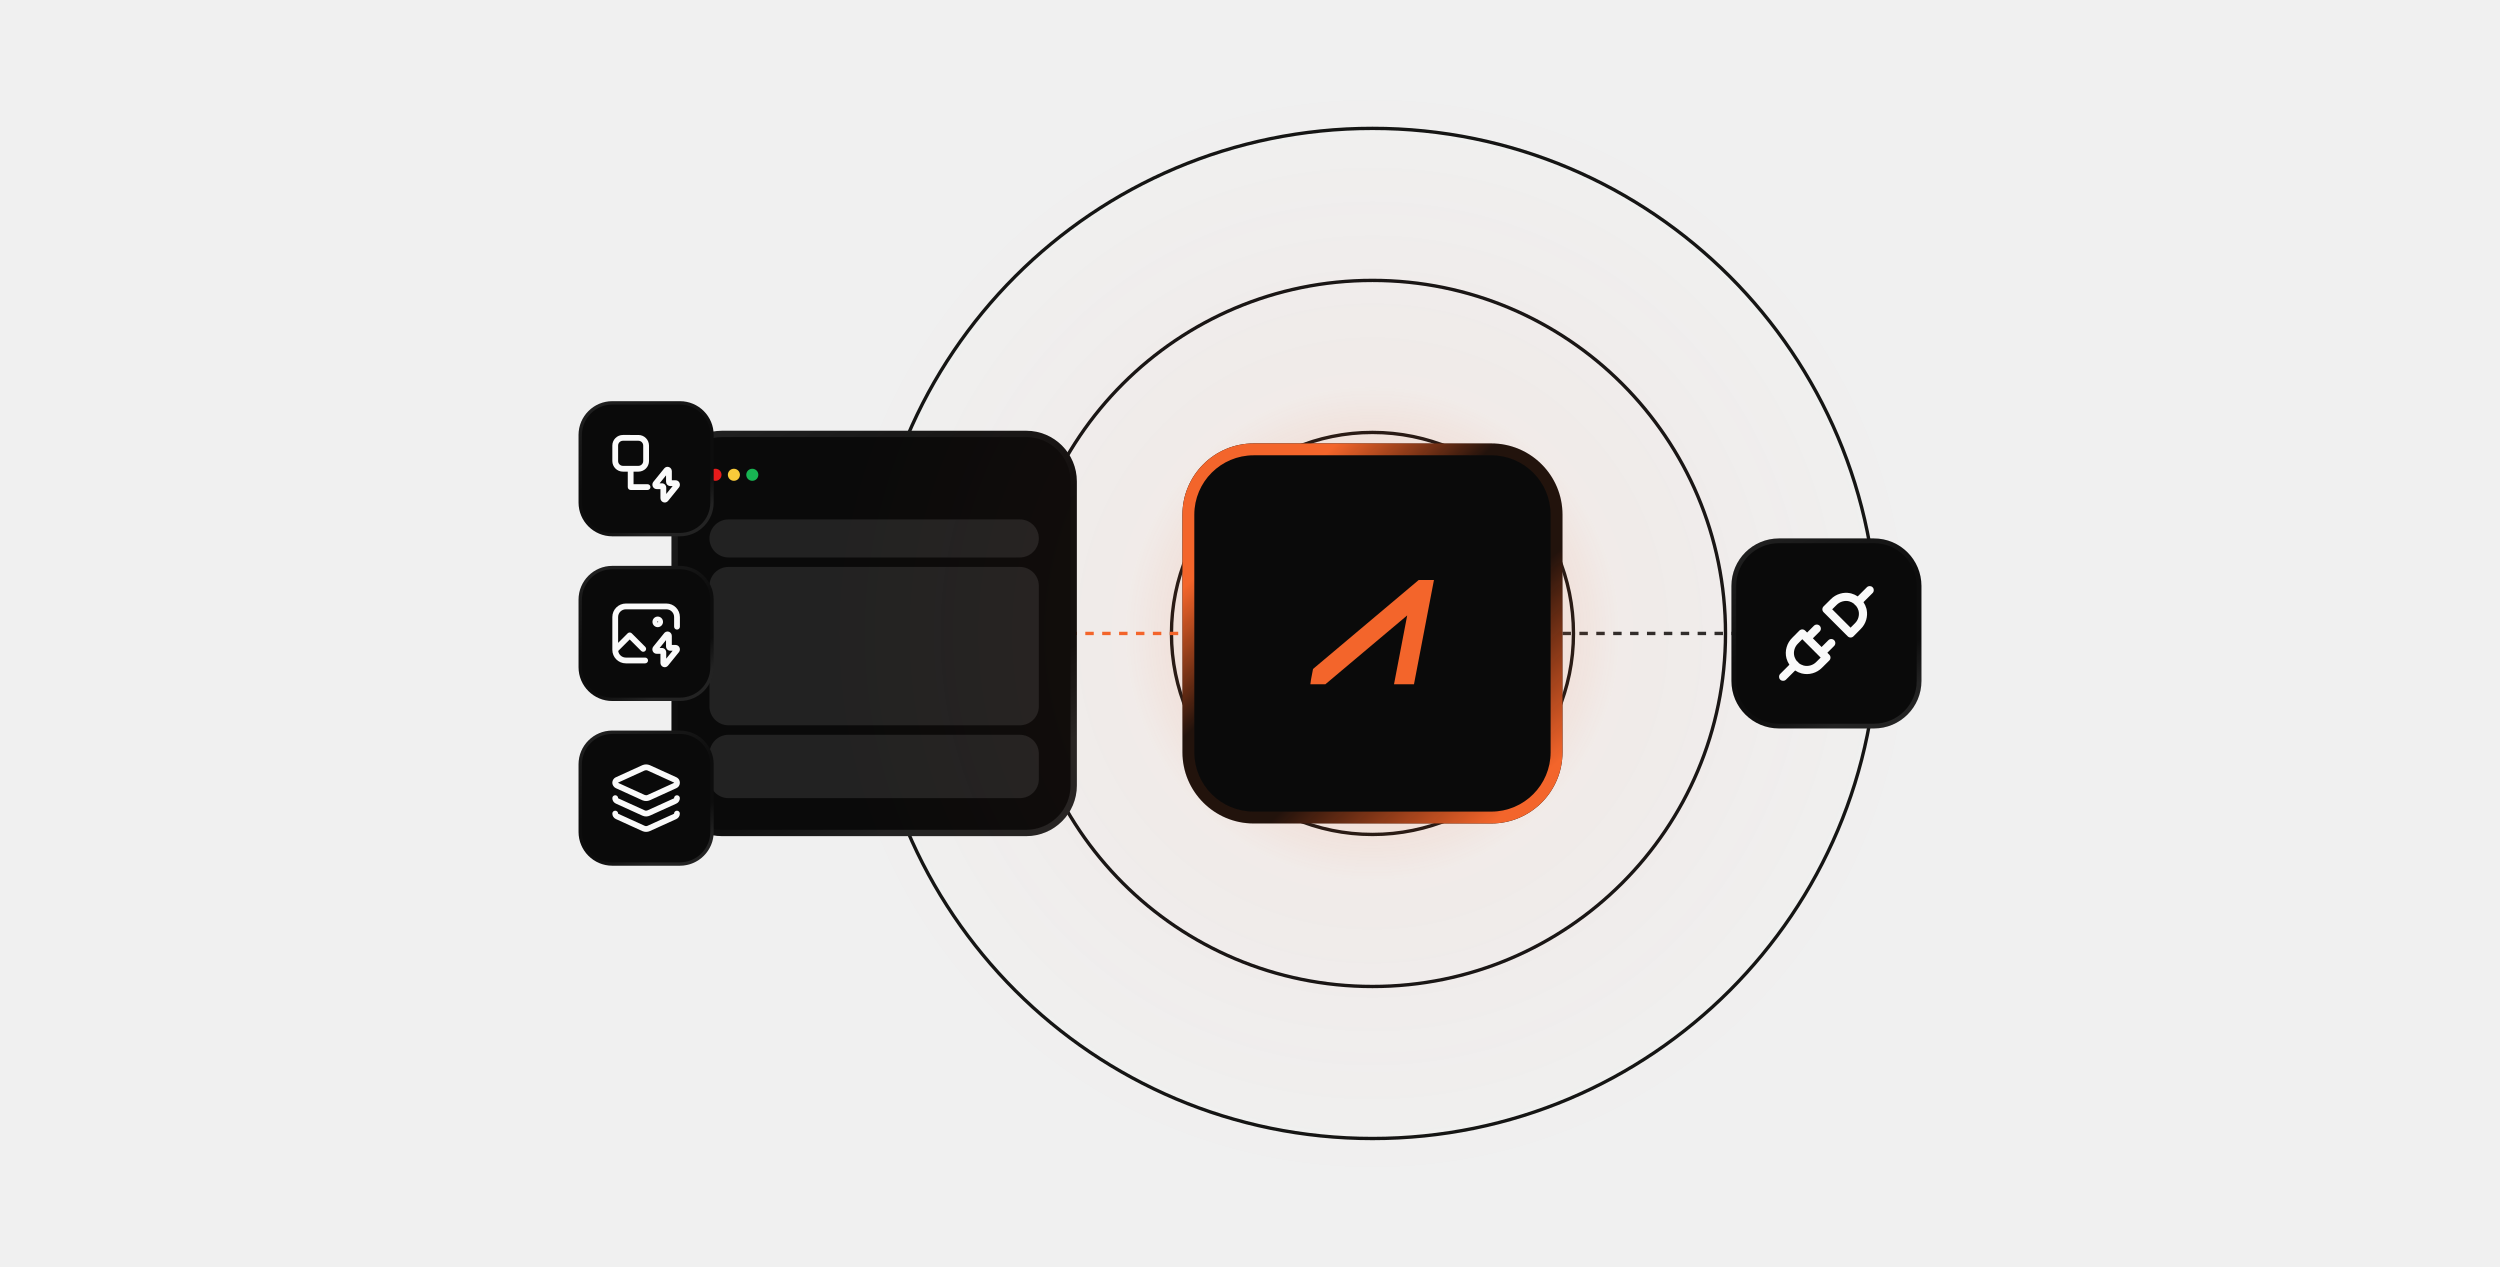
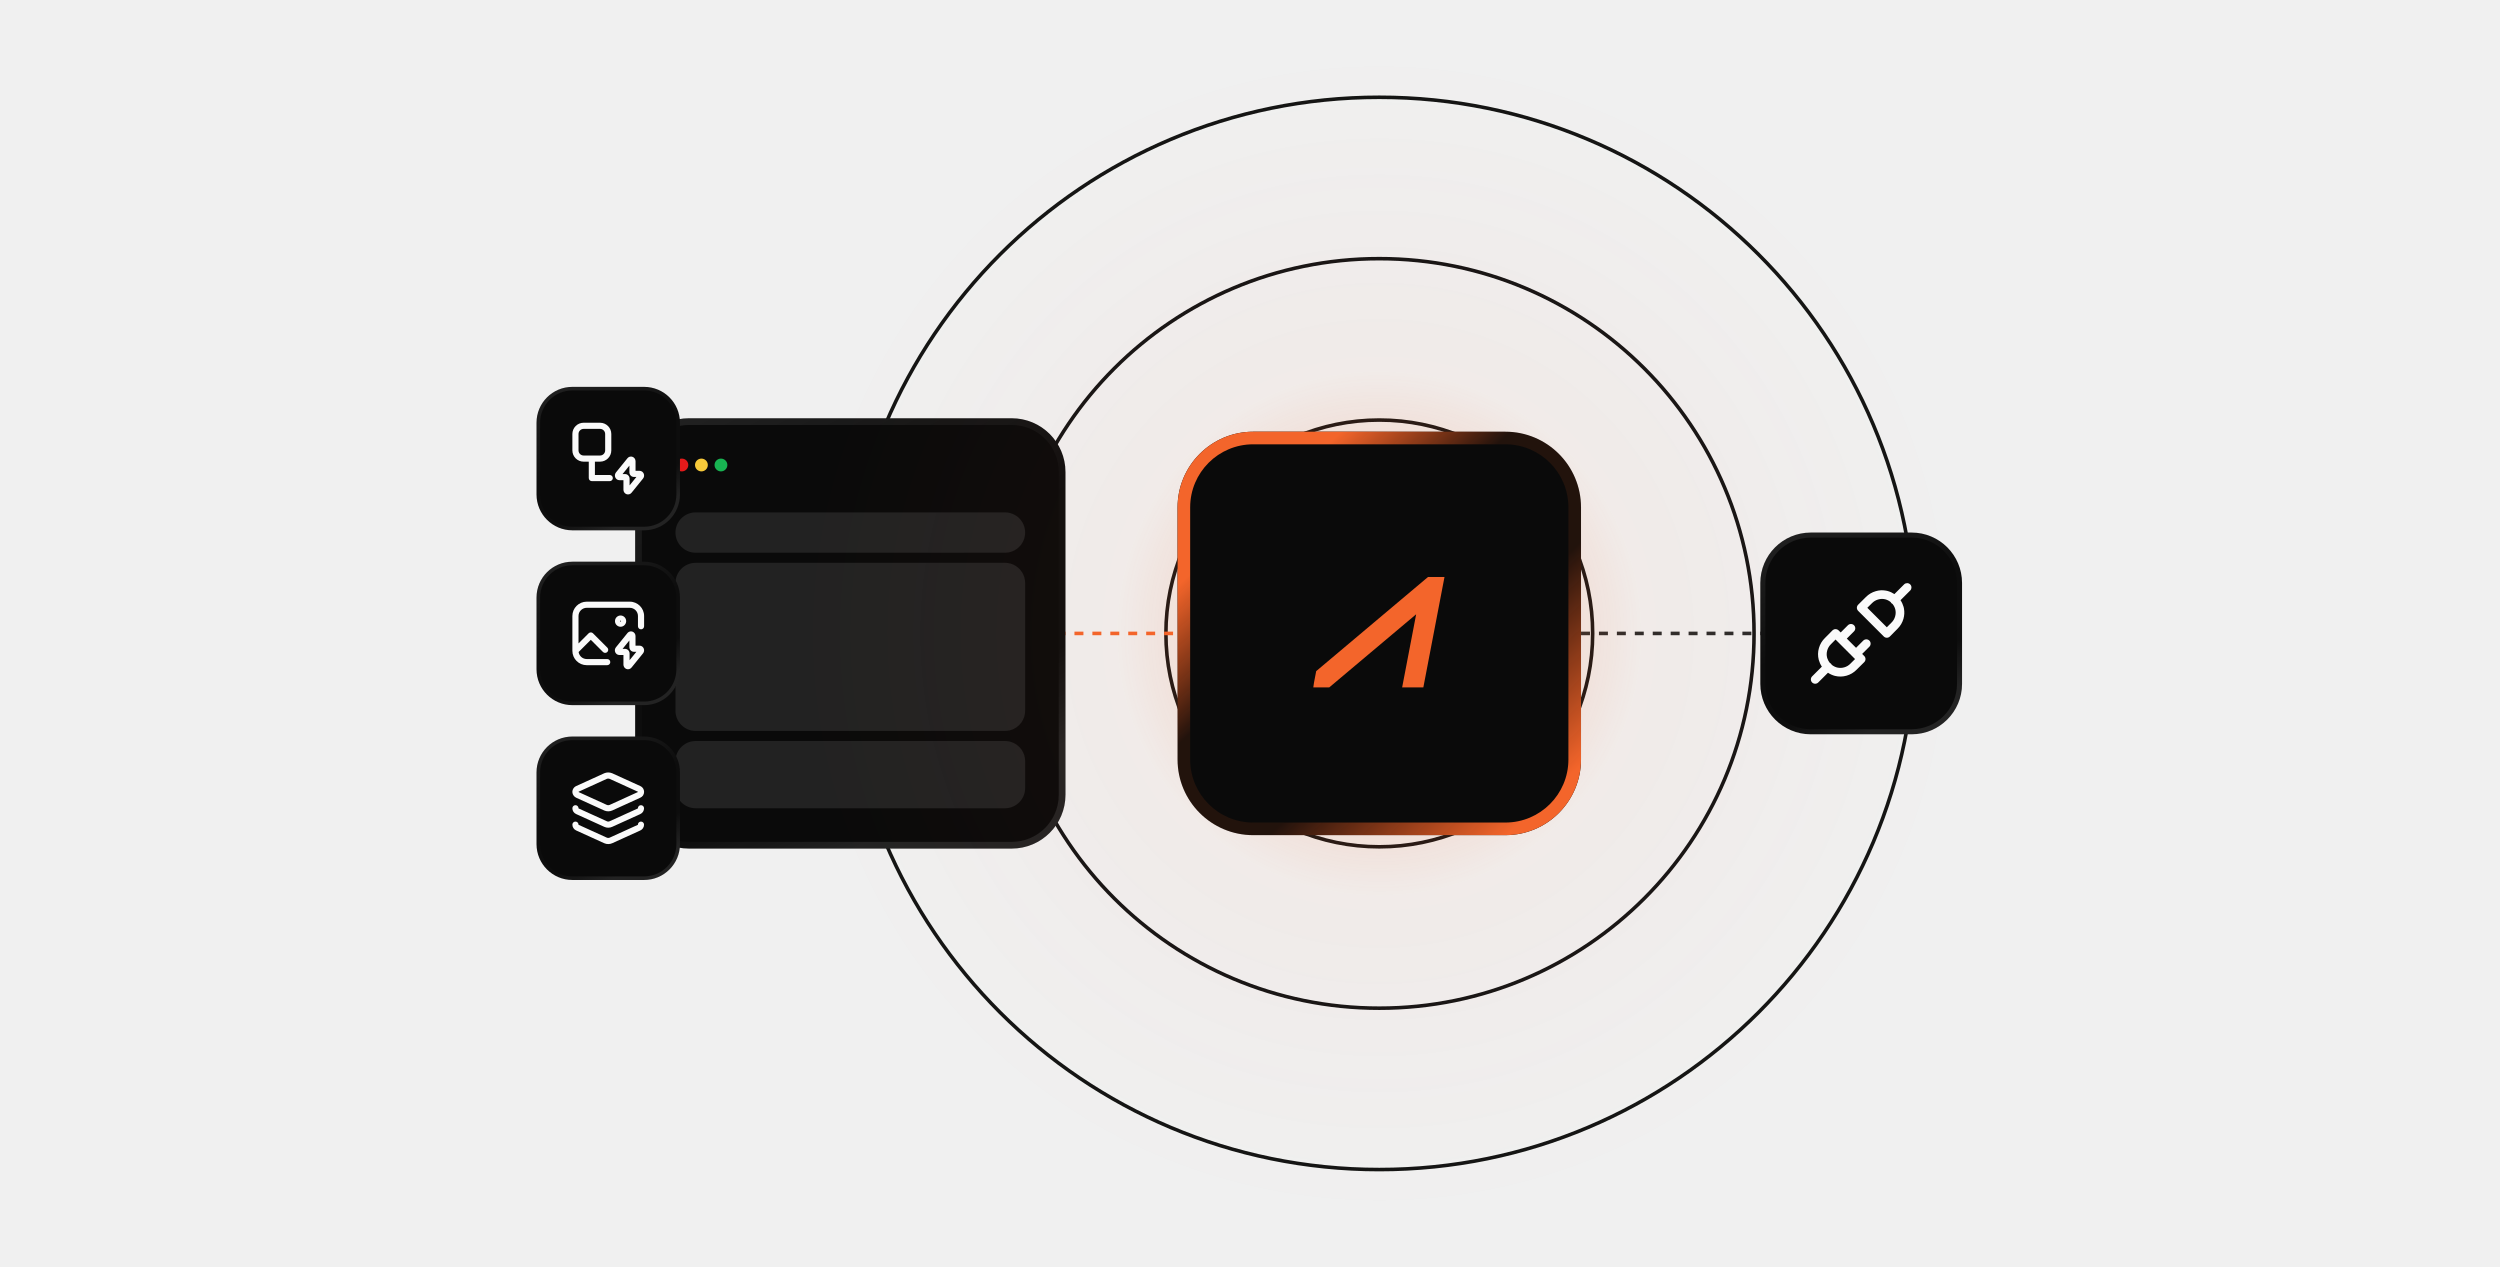
- <svg xmlns="http://www.w3.org/2000/svg" width="592" height="300" viewBox="-137 -20 592 300" fill="none">
+ <svg xmlns="http://www.w3.org/2000/svg" width="592" height="300" viewBox="-119.68 -11.3 557.68 282.61" fill="none">
  <g>
    <g>
      <circle cx="188" cy="130" r="119.6" stroke="#141414" stroke-width=".8" />
      <circle cx="188" cy="130" r="83.6" stroke="#141414" stroke-width=".8" />
      <circle cx="188" cy="130" r="47.6" stroke="#141414" stroke-width=".8" />
      <g filter="url(#filter0_d_1616_203)">
        <circle cx="188" cy="130" r="3" fill="#F3652B" />
      </g>
    </g>
    <g>
      <path d="M72 130h71" stroke="#F3652B" stroke-width=".8" stroke-dasharray="2 2" />
    </g>
    <g>
      <path d="M233 130h61" stroke="#2B2B2B" stroke-width=".8" stroke-dasharray="2 2" />
    </g>
    <g>
      <mask id="path-9-inside-1_1616_203" fill="white">
        <path d="M22 94c0-6.627 5.373-12 12-12h72c6.627 0 12 5.373 12 12v72c0 6.627-5.373 12-12 12H34c-6.627 0-12-5.373-12-12z" />
      </mask>
      <path d="M22 94c0-6.627 5.373-12 12-12h72c6.627 0 12 5.373 12 12v72c0 6.627-5.373 12-12 12H34c-6.627 0-12-5.373-12-12z" fill="#0A0A0A" />
      <path d="M34 82v1.5h72v-3H34zm84 12h-1.5v72h3V94zm-12 84v-1.5H34v3h72zm-84-12h1.5V94h-3v72zm12 12v-1.5c-5.799 0-10.5-4.701-10.5-10.5h-3c0 7.456 6.044 13.5 13.5 13.5zm84-12h-1.5c0 5.799-4.701 10.5-10.5 10.5v3c7.456 0 13.5-6.044 13.5-13.5zm-12-84v1.5c5.799 0 10.5 4.701 10.5 10.5h3c0-7.456-6.044-13.5-13.5-13.5zm-72 0v-1.5c-7.456 0-13.5 6.044-13.5 13.5h3c0-5.799 4.701-10.5 10.5-10.5z" fill="url(#paint0_linear_1616_203)" fill-opacity=".1" mask="url(#path-9-inside-1_1616_203)" />
      <g>
        <circle cx="32.429" cy="92.429" r="1.429" fill="#E51A1A" />
        <circle cx="36.786" cy="92.429" r="1.429" fill="#F8CA3A" />
        <circle cx="41.144" cy="92.429" r="1.429" fill="#18B452" />
      </g>
      <g>
        <path d="M31 158.5a4.5 4.5 0 0 1 4.5-4.5h69a4.5 4.5 0 0 1 4.5 4.5v6a4.5 4.5 0 0 1-4.5 4.5h-69a4.5 4.5 0 0 1-4.5-4.5z" fill="white" fill-opacity=".1" />
        <path d="M31 107.5a4.5 4.5 0 0 1 4.5-4.5h69a4.5 4.5 0 0 1 0 9h-69a4.5 4.5 0 0 1-4.5-4.5" fill="white" fill-opacity=".1" />
        <path d="M31 118.75a4.5 4.5 0 0 1 4.5-4.5h69a4.5 4.5 0 0 1 4.5 4.5v28.5a4.5 4.5 0 0 1-4.5 4.5h-69a4.5 4.5 0 0 1-4.5-4.5z" fill="white" fill-opacity=".1" />
      </g>
    </g>
    <g>
      <mask id="path-17-inside-2_1616_203" fill="white">
        <path d="M0 83a8 8 0 0 1 8-8h16a8 8 0 0 1 8 8v16a8 8 0 0 1-8 8H8a8 8 0 0 1-8-8z" />
      </mask>
      <path d="M0 83a8 8 0 0 1 8-8h16a8 8 0 0 1 8 8v16a8 8 0 0 1-8 8H8a8 8 0 0 1-8-8z" fill="#0A0A0A" />
      <path d="M8 75v.8h16v-1.6H8zm24 8h-.8v16h1.6V83zm-8 24v-.8H8v1.6h16zM0 99h.8V83H-.8v16zm8 8v-.8A7.2 7.2 0 0 1 .8 99H-.8a8.8 8.8 0 0 0 8.8 8.8zm24-8h-.8a7.2 7.2 0 0 1-7.2 7.2v1.6a8.8 8.8 0 0 0 8.8-8.8zm-8-24v.8a7.2 7.2 0 0 1 7.2 7.2h1.6a8.8 8.8 0 0 0-8.8-8.8zM8 75v-.8A8.8 8.8 0 0 0-.8 83H.8A7.2 7.2 0 0 1 8 75.8z" fill="url(#paint1_linear_1616_203)" fill-opacity=".1" mask="url(#path-17-inside-2_1616_203)" />
      <g>
        <path fill-rule="evenodd" clip-rule="evenodd" d="M20.289 90.92a.99.99 0 0 1 1.164-.3c.37.154.638.524.638.972v2.132h.892c.48 0 .804.321.935.638.13.315.123.735-.142 1.073l-.008.01v-.001l-2.574 3.178h-.002a.99.99 0 0 1-1.163.3 1.05 1.05 0 0 1-.638-.973v-2.13H18.5c-.48 0-.802-.323-.934-.64a1.08 1.08 0 0 1 .142-1.072l.007-.01zm-1.093 3.527h.548c.622 0 1.019.523 1.019 1.038v1.49l1.523-1.88h-.548c-.622 0-1.019-.522-1.019-1.037v-1.492zM14.17 83.001a2.514 2.514 0 0 1 2.515 2.513v3.657a2.515 2.515 0 0 1-2.515 2.515h-1.143v2.972h3.312a.685.685 0 0 1 0 1.371h-3.997a.686.686 0 0 1-.685-.686v-3.657h-1.144A2.514 2.514 0 0 1 8 89.171v-3.657A2.51 2.51 0 0 1 10.514 83zm-3.657 1.37c-.631 0-1.143.512-1.143 1.143v3.657c0 .632.512 1.143 1.143 1.143h3.657c.632 0 1.143-.511 1.143-1.143v-3.657c0-.631-.511-1.143-1.143-1.143z" fill="#FAFAFA" />
      </g>
    </g>
    <g>
      <mask id="path-20-inside-3_1616_203" fill="white">
        <path d="M0 161a8 8 0 0 1 8-8h16a8 8 0 0 1 8 8v16a8 8 0 0 1-8 8H8a8 8 0 0 1-8-8z" />
      </mask>
      <path d="M0 161a8 8 0 0 1 8-8h16a8 8 0 0 1 8 8v16a8 8 0 0 1-8 8H8a8 8 0 0 1-8-8z" fill="#0A0A0A" />
      <path d="M8 153v.8h16v-1.6H8zm24 8h-.8v16h1.6v-16zm-8 24v-.8H8v1.6h16zm-24-8h.8v-16H-.8v16zm8 8v-.8A7.2 7.2 0 0 1 .8 177H-.8a8.8 8.8 0 0 0 8.8 8.8zm24-8h-.8a7.2 7.2 0 0 1-7.2 7.2v1.6a8.8 8.8 0 0 0 8.8-8.8zm-8-24v.8a7.2 7.2 0 0 1 7.2 7.2h1.6a8.8 8.8 0 0 0-8.8-8.8zm-16 0v-.8A8.8 8.8 0 0 0-.8 161H.8a7.2 7.2 0 0 1 7.2-7.2z" fill="url(#paint2_linear_1616_203)" fill-opacity=".1" mask="url(#path-20-inside-3_1616_203)" />
      <g>
        <path fill-rule="evenodd" clip-rule="evenodd" d="M23.303 171.972c.379 0 .685.306.685.684a1.4 1.4 0 0 1-.238.795 1.44 1.44 0 0 1-.599.503l.002.002-6.256 2.841a2.1 2.1 0 0 1-.896.191c-.282 0-.594-.047-.899-.19l-6.276-2.855a1.4 1.4 0 0 1-.587-.506v.001l-.009-.014-.009-.01.001-.001a1.37 1.37 0 0 1-.222-.757.684.684 0 0 1 1.37 0l.002.011.007.01.013.019 6.286 2.858.01.003a.7.7 0 0 0 .312.059c.13 0 .231-.02.314-.059l.008-.003 6.264-2.847.008-.004.02-.025q.002-.004.004-.022c0-.378.306-.684.685-.684m0-3.657c.379 0 .685.306.685.684a1.4 1.4 0 0 1-.222.767l.001.001-.004.005-.013.022-.002-.002a1.36 1.36 0 0 1-.597.504l.002.003-6.256 2.84a2.1 2.1 0 0 1-1.794.001l-6.277-2.854a1.44 1.44 0 0 1-.605-.519 1.4 1.4 0 0 1-.22-.768.684.684 0 0 1 1.37 0v.02l.013.015.008.004 6.286 2.857.01.004c.103.049.21.072.312.072q.156 0 .314-.072l.008-.004 6.264-2.845.016-.008.008-.01.004-.009.002-.005.002-.019c0-.378.306-.684.685-.684m-7.315-7.303c.317 0 .61.067.879.177l.023.009 6.275 2.857c.174.08.342.198.482.358l.132.174.009.015c.123.204.212.462.212.753a1.54 1.54 0 0 1-.238.793c-.156.222-.37.388-.598.492l-6.274 2.859-.008.004a2.25 2.25 0 0 1-.882.183c-.307 0-.6-.068-.867-.177l-.023-.01-6.275-2.857a1.4 1.4 0 0 1-.583-.509l-.002.002-.014-.023-.013-.017.003-.001a1.4 1.4 0 0 1-.21-.543L8 165.343l.016-.208c.03-.192.103-.38.21-.545h-.003l.02-.028q.002-.006.007-.012c.113-.174.262-.307.418-.404l.168-.091 6.263-2.856.023-.01a2.3 2.3 0 0 1 .866-.177m0 1.37a.9.9 0 0 0-.34.073l-6.243 2.849-.014.007-.004.003-.014.021.002-.003-.002.007-.002.003.002.005.002.007.024.036-.002-.006q0 .003.005.006l.004.004-.002-.002.001.002 6.254 2.848q.184.074.341.073a1 1 0 0 0 .17-.02l.16-.049 6.266-2.854c.01-.004.017-.013.024-.019l.006-.01q.004-.02.003-.008a.1.1 0 0 0-.014-.037q-.004-.005-.02-.014l-6.25-2.846-.09-.034a1 1 0 0 0-.267-.042" fill="#FAFAFA" />
      </g>
    </g>
    <g>
      <mask id="path-23-inside-4_1616_203" fill="white">
        <path d="M0 122a8 8 0 0 1 8-8h16a8 8 0 0 1 8 8v16a8 8 0 0 1-8 8H8a8 8 0 0 1-8-8z" />
      </mask>
      <path d="M0 122a8 8 0 0 1 8-8h16a8 8 0 0 1 8 8v16a8 8 0 0 1-8 8H8a8 8 0 0 1-8-8z" fill="#0A0A0A" />
      <path d="M8 114v.8h16v-1.6H8zm24 8h-.8v16h1.6v-16zm-8 24v-.8H8v1.6h16zm-24-8h.8v-16H-.8v16zm8 8v-.8A7.2 7.2 0 0 1 .8 138H-.8a8.8 8.8 0 0 0 8.8 8.8zm24-8h-.8a7.2 7.2 0 0 1-7.2 7.2v1.6a8.8 8.8 0 0 0 8.8-8.8zm-8-24v.8a7.2 7.2 0 0 1 7.2 7.2h1.6a8.8 8.8 0 0 0-8.8-8.8zm-16 0v-.8A8.8 8.8 0 0 0-.8 122H.8a7.2 7.2 0 0 1 7.2-7.2z" fill="url(#paint3_linear_1616_203)" fill-opacity=".1" mask="url(#path-23-inside-4_1616_203)" />
      <g>
        <path fill-rule="evenodd" clip-rule="evenodd" d="M20.407 129.794a1 1 0 0 1 1.04-.176c.374.154.638.525.638.971v2.137h.898c.47 0 .8.308.935.635.135.324.117.746-.153 1.08l-2.577 3.18a.99.99 0 0 1-1.158.304 1.04 1.04 0 0 1-.639-.971v-2.137h-.898c-.47 0-.799-.308-.935-.635a1.07 1.07 0 0 1 .153-1.08l2.576-3.181zm-1.209 3.651h.548c.614 0 1.016.525 1.016 1.046v1.479l1.515-1.872h-.546c-.615 0-1.017-.524-1.017-1.046v-1.48zm1.601-10.53a3.2 3.2 0 0 1 3.201 3.2v2.286a.685.685 0 0 1-1.37 0v-2.286c0-1.01-.82-1.83-1.83-1.83h-9.6c-1.01 0-1.83.82-1.83 1.83v6.116l2.26-2.258.108-.088a.684.684 0 0 1 .86.088l3.201 3.2a.685.685 0 0 1-.969.969l-2.716-2.716-2.723 2.722a1.83 1.83 0 0 0 1.81 1.566h4.57a.685.685 0 0 1 0 1.371h-4.57a3.2 3.2 0 0 1-3.2-3.199v-7.771a3.2 3.2 0 0 1 3.2-3.2zm-2.057 3.084c.695 0 1.258.564 1.258 1.258l-.006.129a1.26 1.26 0 0 1-1.252 1.128l-.128-.006a1.259 1.259 0 0 1 .128-2.509m0 1.143a.115.115 0 0 0-.113.115.114.114 0 0 0 .22.044l.009-.044-.01-.044a.12.12 0 0 0-.106-.071" fill="#FAFAFA" />
      </g>
    </g>
    <g>
      <circle cx="188" cy="130" r="130" fill="url(#paint4_radial_1616_203)" fill-opacity=".35" />
    </g>
    <g>
      <mask id="path-27-inside-5_1616_203" fill="white">
        <path d="M143 101.875C143 92.555 150.555 85 159.875 85h56.25c9.32 0 16.875 7.555 16.875 16.875v56.25c0 9.32-7.555 16.875-16.875 16.875h-56.25c-9.32 0-16.875-7.555-16.875-16.875z" />
      </mask>
      <path d="M143 101.875C143 92.555 150.555 85 159.875 85h56.25c9.32 0 16.875 7.555 16.875 16.875v56.25c0 9.32-7.555 16.875-16.875 16.875h-56.25c-9.32 0-16.875-7.555-16.875-16.875z" fill="#0A0A0A" />
      <path d="M159.875 85v2.813h56.25v-5.625h-56.25zM233 101.875h-2.812v56.25h5.624v-56.25zM216.125 175v-2.812h-56.25v5.624h56.25zM143 158.125h2.812v-56.25h-5.624v56.25zM159.875 175v-2.812c-7.767 0-14.063-6.296-14.063-14.063h-5.624c0 10.873 8.814 19.687 19.687 19.687zM233 158.125h-2.812c0 7.767-6.296 14.063-14.063 14.063v5.624c10.873 0 19.687-8.814 19.687-19.687zM216.125 85v2.813c7.767 0 14.063 6.296 14.063 14.062h5.624c0-10.873-8.814-19.687-19.687-19.687zm-56.25 0v-2.812c-10.873 0-19.687 8.814-19.687 19.687h5.624c0-7.766 6.296-14.062 14.063-14.062z" fill="url(#paint5_linear_1616_203)" mask="url(#path-27-inside-5_1616_203)" />
      <g>
        <g clip-path="url(#clip0_1616_203)">
          <g>
            <mask id="mask0_1616_203" style="mask-type:luminance" maskUnits="userSpaceOnUse" x="173" y="117" width="30" height="26">
              <g>
                <path d="M202.766 117.344h-29.532v25.312h29.532z" fill="white" />
              </g>
            </mask>
            <g mask="url(#mask0_1616_203)">
              <g>
                <path fill-rule="evenodd" clip-rule="evenodd" d="m198.95 117.344-25.025 21.068-.691 3.627h3.606l19.385-16.312-3.124 16.312h4.728l4.731-24.695z" fill="#F3652B" />
              </g>
            </g>
          </g>
        </g>
      </g>
    </g>
    <g>
      <mask id="path-31-inside-6_1616_203" fill="white">
        <path d="M273 118.75c0-6.213 5.037-11.25 11.25-11.25h22.5c6.213 0 11.25 5.037 11.25 11.25v22.5c0 6.213-5.037 11.25-11.25 11.25h-22.5c-6.213 0-11.25-5.037-11.25-11.25z" />
      </mask>
      <path d="M273 118.75c0-6.213 5.037-11.25 11.25-11.25h22.5c6.213 0 11.25 5.037 11.25 11.25v22.5c0 6.213-5.037 11.25-11.25 11.25h-22.5c-6.213 0-11.25-5.037-11.25-11.25z" fill="#0A0A0A" />
      <path d="M284.25 107.5v1.125h22.5v-2.25h-22.5zM318 118.75h-1.125v22.5h2.25v-22.5zm-11.25 33.75v-1.125h-22.5v2.25h22.5zM273 141.25h1.125v-22.5h-2.25v22.5zm11.25 11.25v-1.125c-5.592 0-10.125-4.533-10.125-10.125h-2.25c0 6.835 5.54 12.375 12.375 12.375zM318 141.25h-1.125c0 5.592-4.533 10.125-10.125 10.125v2.25c6.835 0 12.375-5.54 12.375-12.375zm-11.25-33.75v1.125c5.592 0 10.125 4.533 10.125 10.125h2.25c0-6.835-5.54-12.375-12.375-12.375zm-22.5 0v-1.125c-6.835 0-12.375 5.54-12.375 12.375h2.25c0-5.592 4.533-10.125 10.125-10.125z" fill="url(#paint6_linear_1616_203)" fill-opacity=".1" mask="url(#path-31-inside-6_1616_203)" />
      <g>
        <path fill-rule="evenodd" clip-rule="evenodd" d="M292.536 128.178a.966.966 0 0 1 1.364 0 .966.966 0 0 1 0 1.363l-1.609 1.609 2.061 2.06 1.608-1.609a.967.967 0 0 1 1.365 0 .97.97 0 0 1 0 1.363l-1.61 1.609.467.468c.18.18.283.427.281.683a.96.96 0 0 1-.284.683l-1.721 1.703a5 5 0 0 1-2.234 1.321 5 5 0 0 1-2.604.037l-.021-.005a5.2 5.2 0 0 1-1.509-.692l-2.195 2.195a.964.964 0 0 1-1.361-1.364l2.192-2.194a5.2 5.2 0 0 1-.69-1.508l-.005-.019a4.9 4.9 0 0 1 .044-2.624 5 5 0 0 1 1.329-2.229l1.691-1.706.144-.122a.97.97 0 0 1 1.222.119l.466.466zm-3.776 4.22-.014.015a3.1 3.1 0 0 0-.82 1.382l-.005.021a2.96 2.96 0 0 0-.027 1.565l.064.203c.126.368.311.7.544.982a1 1 0 0 1 .255.177 1 1 0 0 1 .177.255c.326.272.723.476 1.164.601a3.1 3.1 0 0 0 1.608-.026 3.1 3.1 0 0 0 1.382-.819l.013-.015 1.03-1.022-4.35-4.352zm16.342-13.365a.965.965 0 0 1 1.364 1.362l-2.195 2.195c.313.466.545.98.693 1.509l.004.021.071.325c.142.76.098 1.538-.108 2.279a5 5 0 0 1-1.322 2.232l.001.002-1.703 1.721a.964.964 0 0 1-1.366.003l-5.722-5.721a.97.97 0 0 1-.283-.685.97.97 0 0 1 .287-.682l1.718-1.705a5 5 0 0 1 2.216-1.313 4.84 4.84 0 0 1 2.303-.117l.321.072.02.005a5.2 5.2 0 0 1 1.507.69zm-4.219 3.361a2.95 2.95 0 0 0-1.567.027l-.021.005a3.1 3.1 0 0 0-1.382.82l-.014.014-1.034 1.021 4.352 4.35 1.023-1.03.014-.014c.389-.378.672-.854.82-1.381a3.1 3.1 0 0 0 .025-1.607 3.2 3.2 0 0 0-.601-1.165 1 1 0 0 1-.255-.177 1 1 0 0 1-.179-.257 3.2 3.2 0 0 0-1.181-.606" fill="#FAFAFA" />
      </g>
    </g>
  </g>
  <defs>
    <filter id="filter0_d_1616_203" x="175" y="117" width="26" height="26" filterUnits="userSpaceOnUse" color-interpolation-filters="sRGB">
      <feFlood flood-opacity="0" result="BackgroundImageFix" />
      <feColorMatrix in="SourceAlpha" type="matrix" values="0 0 0 0 0 0 0 0 0 0 0 0 0 0 0 0 0 0 127 0" result="hardAlpha" />
      <feOffset />
      <feGaussianBlur stdDeviation="5" />
      <feColorMatrix type="matrix" values="0 0 0 0 0.953 0 0 0 0 0.396 0 0 0 0 0.169 0 0 0 0.9 0" />
      <feBlend mode="normal" in2="BackgroundImageFix" result="effect1_dropShadow_1616_203" />
      <feBlend mode="normal" in="SourceGraphic" in2="effect1_dropShadow_1616_203" result="shape" />
    </filter>
    <linearGradient id="paint0_linear_1616_203" x1="22" y1="82" x2="70" y2="178" gradientUnits="userSpaceOnUse">
      <stop stop-color="white" />
      <stop offset=".548" stop-color="white" stop-opacity=".1" />
      <stop offset=".817" stop-color="white" stop-opacity=".1" />
      <stop offset="1" stop-color="white" />
    </linearGradient>
    <linearGradient id="paint1_linear_1616_203" x1="0" y1="75" x2="16" y2="107" gradientUnits="userSpaceOnUse">
      <stop stop-color="white" />
      <stop offset=".548" stop-color="white" stop-opacity=".1" />
      <stop offset=".817" stop-color="white" stop-opacity=".1" />
      <stop offset="1" stop-color="white" />
    </linearGradient>
    <linearGradient id="paint2_linear_1616_203" x1="0" y1="153" x2="16" y2="185" gradientUnits="userSpaceOnUse">
      <stop stop-color="white" />
      <stop offset=".548" stop-color="white" stop-opacity=".1" />
      <stop offset=".817" stop-color="white" stop-opacity=".1" />
      <stop offset="1" stop-color="white" />
    </linearGradient>
    <linearGradient id="paint3_linear_1616_203" x1="0" y1="114" x2="16" y2="146" gradientUnits="userSpaceOnUse">
      <stop stop-color="white" />
      <stop offset=".548" stop-color="white" stop-opacity=".1" />
      <stop offset=".817" stop-color="white" stop-opacity=".1" />
      <stop offset="1" stop-color="white" />
    </linearGradient>
    <radialGradient id="paint4_radial_1616_203" cx="0" cy="0" r="1" gradientUnits="userSpaceOnUse" gradientTransform="matrix(130 0 0 130 188 130)">
      <stop stop-color="#F3652B" />
      <stop offset=".45" stop-color="#FE601F" stop-opacity=".1" />
      <stop offset="1" stop-color="#F3652B" stop-opacity="0" />
    </radialGradient>
    <linearGradient id="paint5_linear_1616_203" x1="161.633" y1="101.875" x2="223.859" y2="167.969" gradientUnits="userSpaceOnUse">
      <stop stop-color="#F3652B" />
      <stop offset=".285" stop-color="#FE601F" stop-opacity=".1" />
      <stop offset=".6" stop-color="#FE601F" stop-opacity=".1" />
      <stop offset="1" stop-color="#F3652B" />
    </linearGradient>
    <linearGradient id="paint6_linear_1616_203" x1="273" y1="107.5" x2="295.5" y2="152.5" gradientUnits="userSpaceOnUse">
      <stop stop-color="white" />
      <stop offset=".548" stop-color="white" stop-opacity=".1" />
      <stop offset=".817" stop-color="white" stop-opacity=".1" />
      <stop offset="1" stop-color="white" />
    </linearGradient>
    <clipPath id="clip0_1616_203">
      <rect width="29.531" height="25.313" fill="white" transform="translate(173.234 117.344)" />
    </clipPath>
  </defs>
</svg>
